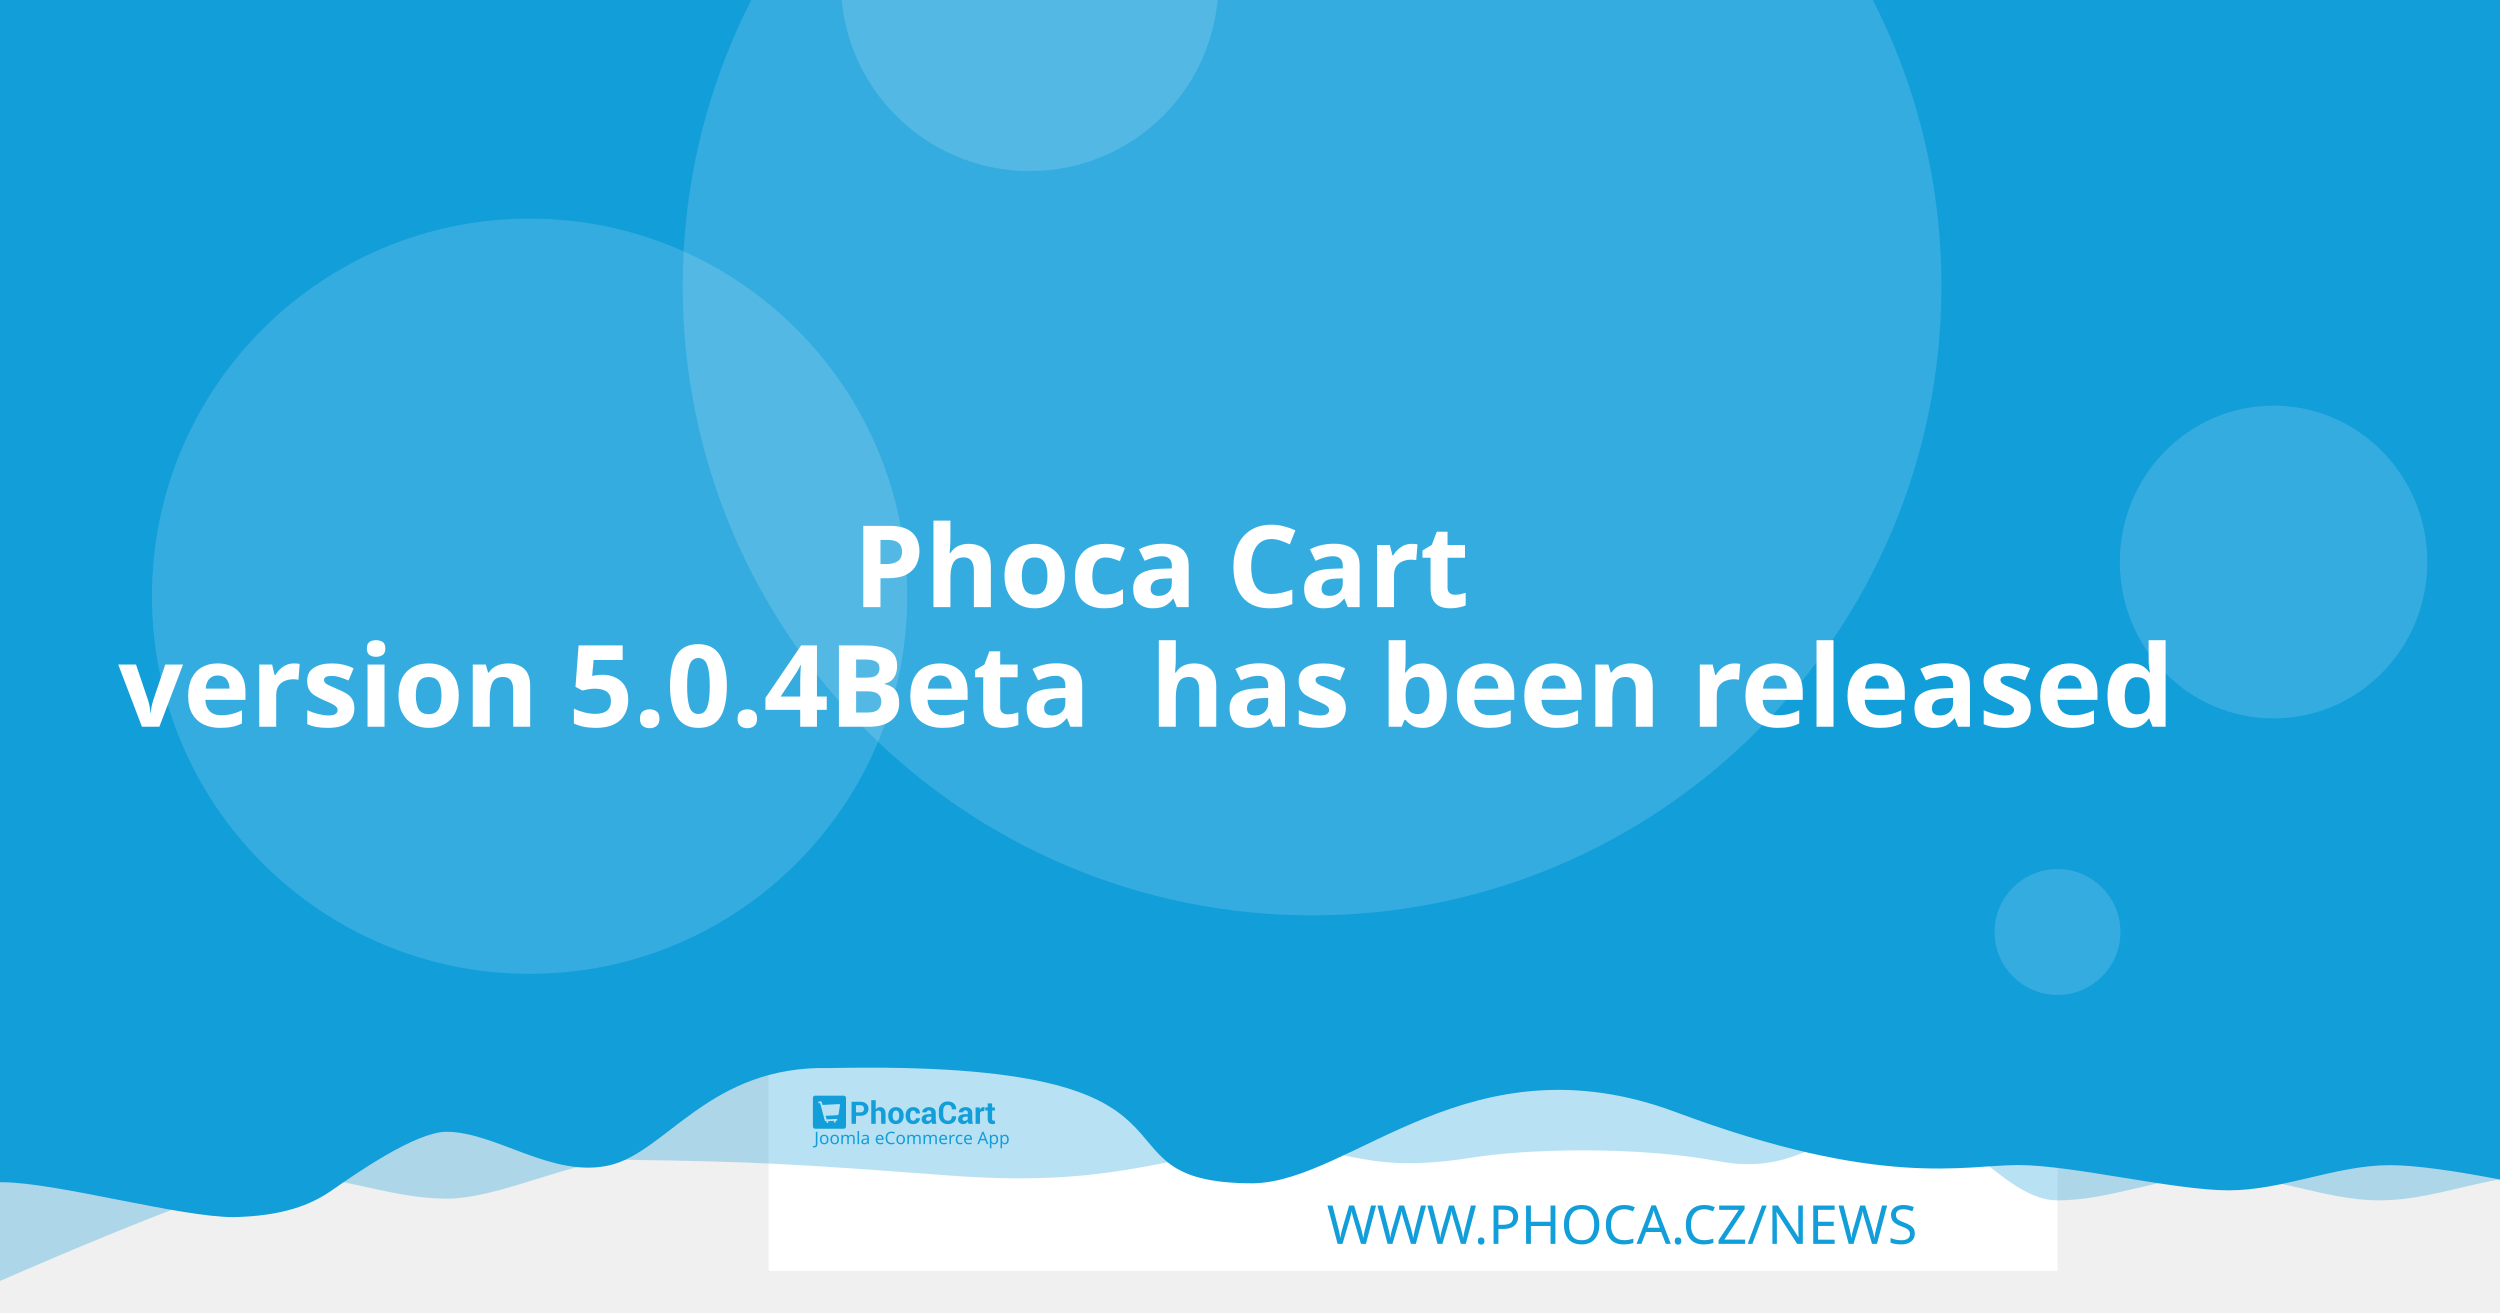
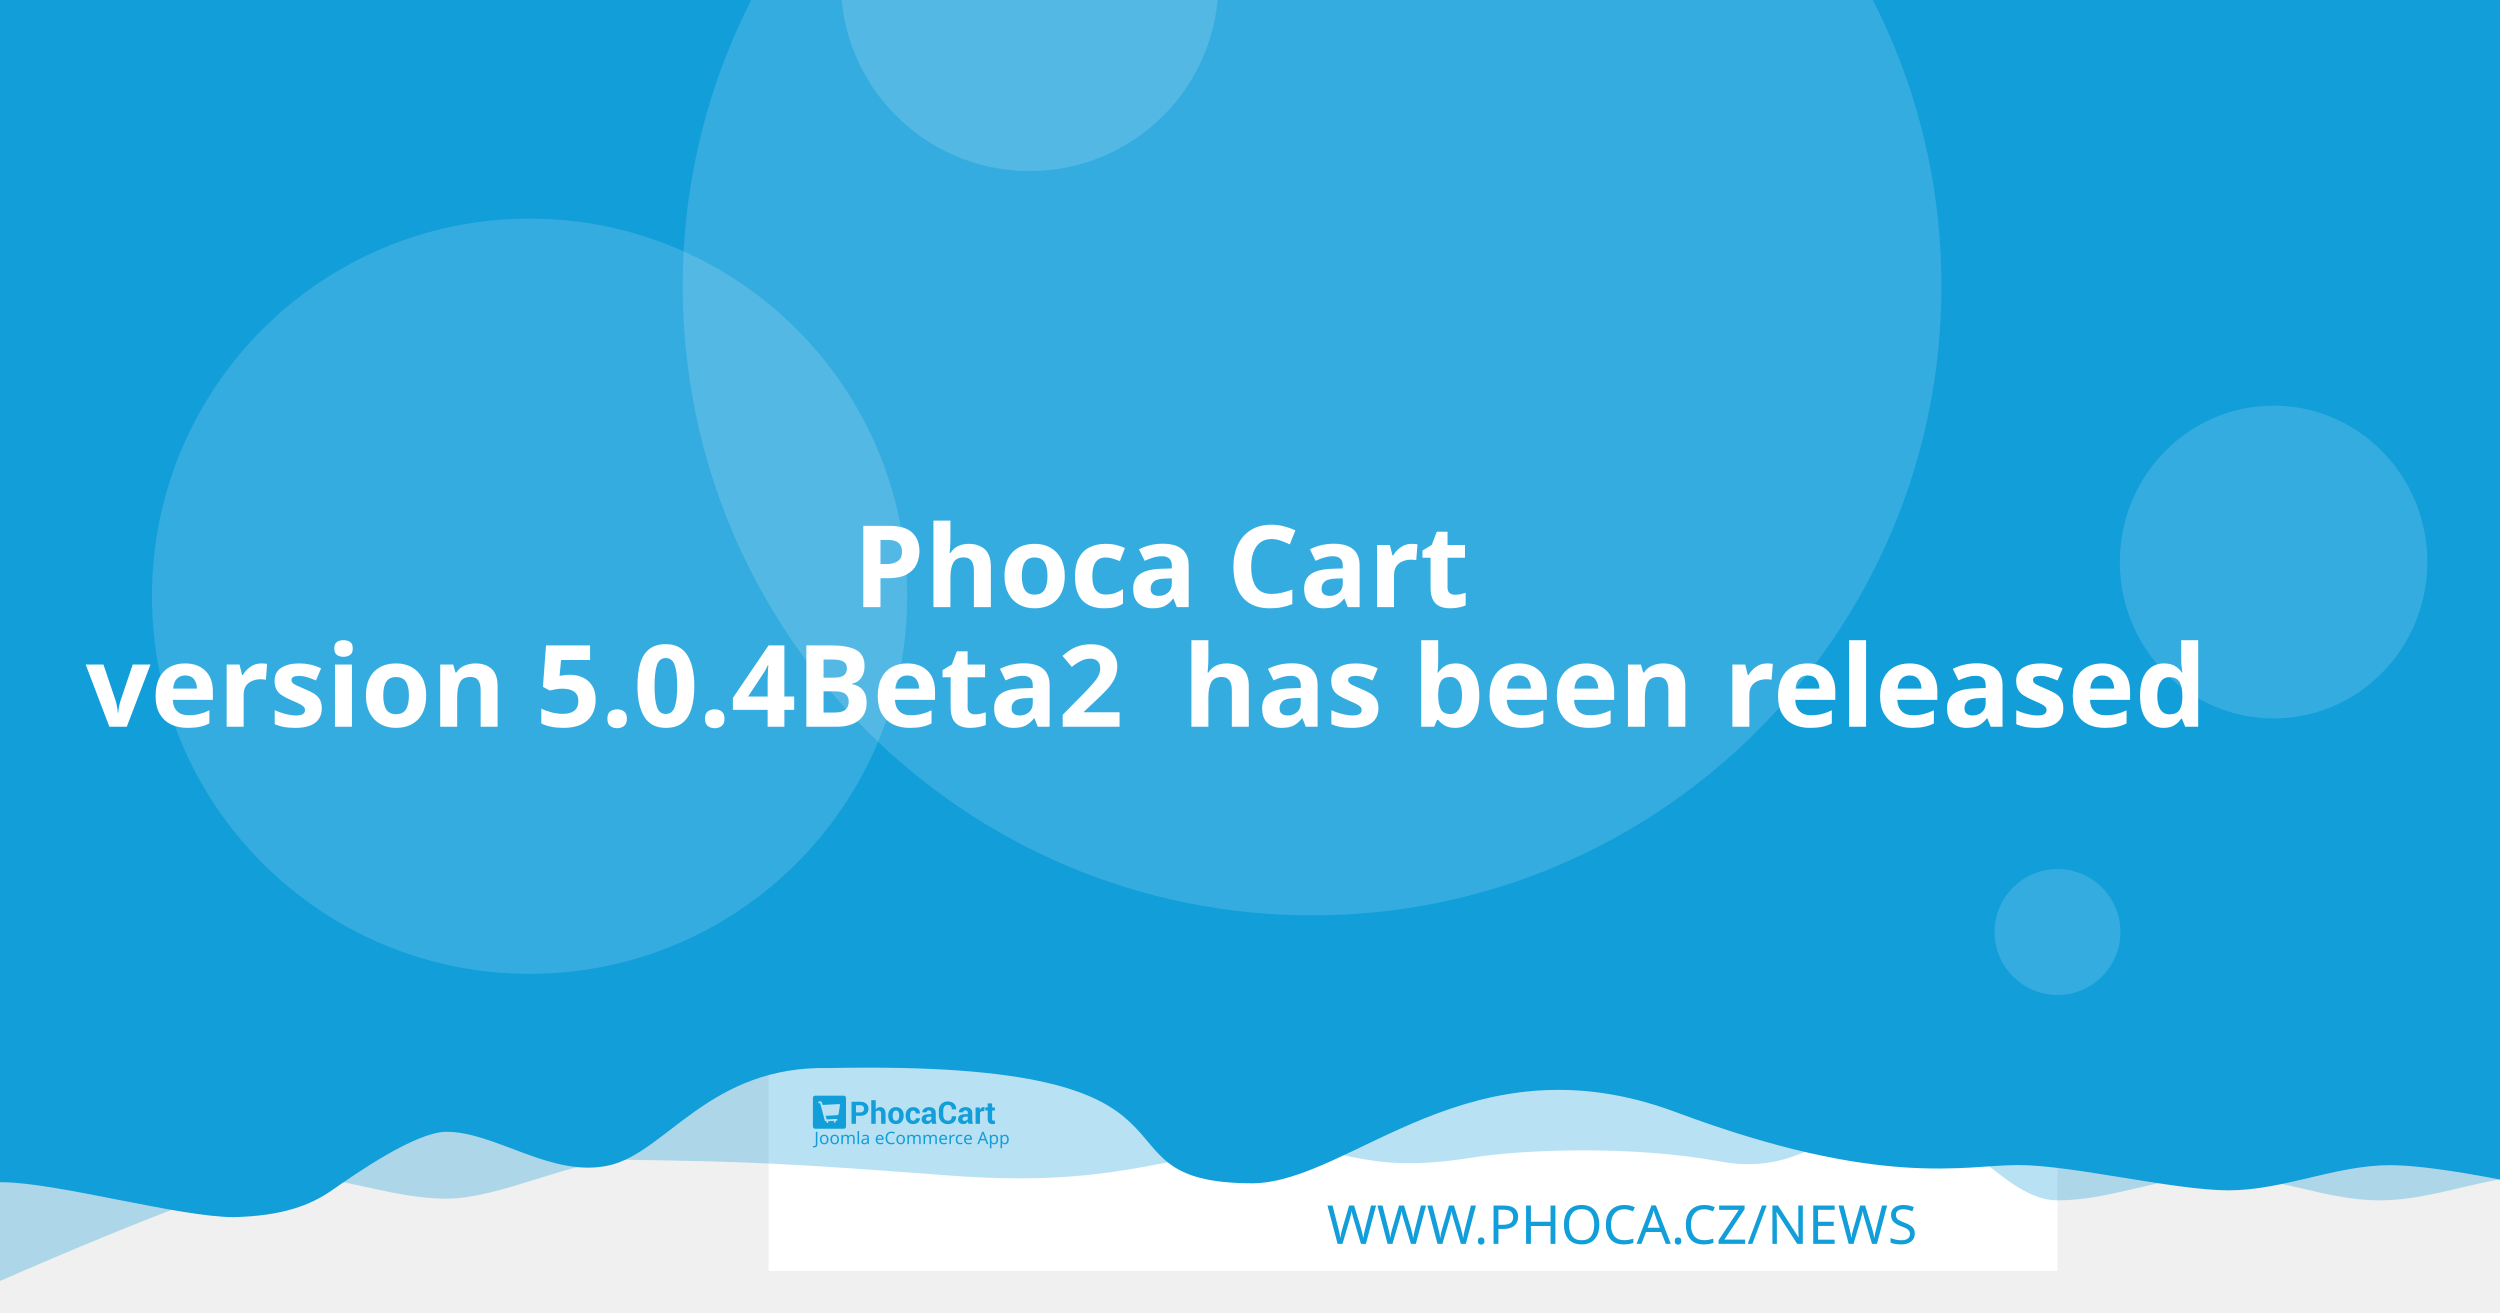
<svg xmlns="http://www.w3.org/2000/svg" width="1200" height="630" viewBox="0 0 1200 630" version="1.1" id="svg5">
  <defs id="defs2" />
  <g id="layer1">
    <path d="m 20.256,108.517 a 7.714,7.714 0 0 0 -7.714,7.714 v 97.981 a 7.714,7.714 0 0 0 7.714,7.714 h 97.976 a 7.714,7.714 0 0 0 7.714,-7.714 v -97.981 a 7.714,7.714 0 0 0 -7.714,-7.714 z m 19.435,19.56 c 0.714,-0.04 1.37,0.151 1.984,0.583 0.613,0.434 1.018,0.978 1.215,1.637 l 2.918,10.039 56.209,-2.948 c 1.002,-0.052 1.838,0.296 2.506,1.04 0.665,0.732 0.929,1.612 0.768,2.626 l -4.71,30.132 c -0.167,0.89 -0.688,1.809 -1.557,2.747 -0.869,0.95 -2.001,1.463 -3.38,1.537 l -39.707,2.079 3.671,12.389 33.562,-1.758 c 0.878,-0.049 1.633,0.215 2.28,0.783 0.632,0.583 0.971,1.312 1.019,2.19 0.046,0.878 -0.215,1.633 -0.783,2.28 -0.583,0.635 -1.312,0.974 -2.19,1.019 l -3.139,0.166 0.166,3.134 c 0.046,0.881 -0.215,1.638 -0.798,2.27 -0.571,0.647 -1.294,0.99 -2.174,1.034 -0.878,0.046 -1.635,-0.215 -2.27,-0.798 -0.647,-0.571 -0.984,-1.297 -1.03,-2.174 l -0.166,-3.134 -18.817,0.979 0.161,3.139 c 0.046,0.881 -0.212,1.638 -0.783,2.27 -0.583,0.647 -1.312,0.988 -2.19,1.034 -0.878,0.049 -1.633,-0.215 -2.28,-0.798 -0.635,-0.571 -0.974,-1.297 -1.019,-2.174 l -0.166,-3.139 -1.943,0.101 c -0.753,0.039 -1.441,-0.135 -2.079,-0.517 -0.623,-0.383 -1.068,-0.764 -1.341,-1.125 l -0.347,-0.613 -15.769,-59.624 -3.39,0.176 c -0.841,0.046 -1.586,-0.219 -2.245,-0.798 -0.659,-0.571 -1.009,-1.292 -1.055,-2.169 -0.046,-0.881 0.225,-1.635 0.824,-2.27 0.595,-0.647 1.308,-0.989 2.149,-1.034 z" style="fill:#ffffff;stroke-width:1.208;paint-order:stroke fill markers" id="path400" />
    <rect style="opacity:1;fill:#ffffff;stroke-width:6.042;stroke-linejoin:round;paint-order:stroke fill markers" id="rect723" width="618.676" height="618.676" x="368.924" y="-8.647" />
    <path id="rect4460" style="opacity:0.3;fill:#129ed9;fill-opacity:1;stroke-width:6.042;stroke-linejoin:round;paint-order:stroke fill markers" d="M 59.586,-3.814 H 1296.938 v 580.009 c 0,0 -51.556,-12.084 -77.334,-12.084 -25.778,0 -51.244,12.084 -77.335,12.084 -26.091,0 -51.556,-12.084 -77.334,-12.084 -25.778,0 -51.244,12.084 -77.335,12.084 -26.091,0 -50.615,-41.931 -76.393,-41.931 -25.778,0 -43.072,31.169 -85.504,23.256 -42.433,-7.913 -95.293,-5.729 -119.04,-1.869 -57.142,9.103 -59.508,-8.125 -105.573,-4.001 -46.065,4.124 -68.78,18.359 -145.373,12.602 -76.593,-5.757 -93.029,-6.595 -155.544,-7.578 -25.778,0 -59.826,18.693 -85.917,18.693 -26.091,0 -51.556,-11.254 -77.334,-11.254 -25.778,0 -172.338,66.428 -172.338,66.428 z" />
    <path id="rect4460-5" style="fill:#129ed9;fill-opacity:1;stroke-width:6.042;stroke-linejoin:round;paint-order:stroke fill markers" d="M -12.915,-8.647 H 1224.437 v 580.009 c 0,0 -51.556,-12.084 -77.334,-12.084 -25.778,0 -51.243,12.084 -77.334,12.084 -26.091,0 -75.228,-12.142 -101.006,-12.142 -25.778,0 -65.794,11.416 -164.408,-25.412 -98.613,-36.828 -155.373,33.433 -202.968,34.185 -85.545,-0.05 -3.558,-59.324 -203.248,-55.331 -57.687,-1.357 -78.127,40.433 -105.693,46.704 -27.566,6.271 -54.486,-16.105 -78.151,-16.105 -14.933,0 -44.462,20.77 -54.88,28.017 -10.418,7.247 -23.732,12.357 -47.124,12.95 -26.091,0 -85.565,-16.747 -111.343,-16.747 -25.778,0 -13.863,3.88 -13.863,3.88 z" />
    <circle style="opacity:0.15;fill:#ffffff;fill-opacity:1;stroke-width:6.042;stroke-linejoin:round;paint-order:stroke fill markers" id="path8376" cx="629.794" cy="137.279" r="302.088" />
    <text xml:space="preserve" style="font-style:normal;font-weight:normal;font-size:25.778px;line-height:1.25;font-family:sans-serif;fill:#129ed9;fill-opacity:1;stroke:none;stroke-width:1.208" x="953.817" y="597.071" id="text2910-3-7">
      <tspan id="tspan2908-6-5" x="953.817" y="597.071" style="font-style:normal;font-variant:normal;font-weight:300;font-stretch:normal;font-size:25.778px;font-family:Montserrat;-inkscape-font-specification:'Montserrat Light';text-align:end;text-anchor:end;fill:#129ed9;fill-opacity:1;stroke-width:1.208">WWW.PHOCA.CZ/NEWS</tspan>
    </text>
    <text xml:space="preserve" style="font-style:normal;font-variant:normal;font-weight:600;font-stretch:normal;font-size:54.666px;line-height:1.05;font-family:Rubik;-inkscape-font-specification:'Rubik Semi-Bold';fill:#ffffff;fill-opacity:1;stroke:none;stroke-width:1.577" x="600" y="234.034" id="text11252">
      <tspan x="600" y="234.034" id="tspan403" style="text-align:center;text-anchor:middle;stroke-width:1.577" />
      <tspan x="600" y="291.433" style="font-size:54.666px;text-align:center;text-anchor:middle;stroke-width:1.577" id="tspan444"> Phoca Cart</tspan>
-       <tspan x="600" y="348.833" id="tspan2906" style="font-size:54.666px;text-align:center;text-anchor:middle;stroke-width:1.577">version 5.0.4Beta
+       <tspan x="600" y="348.833" id="tspan2906" style="font-size:54.666px;text-align:center;text-anchor:middle;stroke-width:1.577">version 5.0.4Beta2
 has been released</tspan>
      <tspan x="600" y="406.232" id="tspan1994" style="font-size:54.666px;stroke-width:1.577" />
    </text>
    <circle style="opacity:0.15;fill:#ffffff;fill-opacity:1;stroke-width:6.042;stroke-linejoin:round;paint-order:stroke fill markers" id="path8376-9" cx="254.196" cy="286.191" r="181.253" />
    <circle style="opacity:0.15;fill:#ffffff;fill-opacity:1;stroke-width:6.042;stroke-linejoin:round;paint-order:stroke fill markers" id="path8376-6" cx="494.235" cy="-8.506" r="90.626" />
    <ellipse style="opacity:0.15;fill:#ffffff;fill-opacity:1;stroke-width:7.442;stroke-linejoin:round;paint-order:stroke fill markers" id="path8376-6-2" cx="1091.315" cy="269.776" rx="73.793" ry="75.059" />
    <g id="g8950" transform="matrix(0.360172,0,0,0.360172,498.6223,396.4642)" style="fill:#129ed9;fill-opacity:1;stroke-width:3.355">
      <g id="g895" transform="translate(-301.0409,359.4151)" style="fill:#129ed9;fill-opacity:1;stroke-width:3.355">
        <g transform="matrix(1.3333,0,0,-1.3333,-75.59,850.15)" fill="#ffffff" image-rendering="optimizeQuality" id="g280" style="clip-rule:evenodd;fill:#129ed9;fill-opacity:1;stroke-width:8.934;shape-rendering:geometricPrecision">
          <path d="m 99.728,617.49 v -7.994 h -4.423 v 22.031 h 8.784 c 2.532,0 4.527,-0.646 5.979,-1.937 1.452,-1.291 2.181,-2.99 2.181,-5.097 0,-2.107 -0.729,-3.801 -2.181,-5.082 -1.452,-1.281 -3.446,-1.921 -5.979,-1.921 z m 0,3.408 h 4.361 c 1.23,0 2.165,0.336 2.801,1.002 0.635,0.671 0.951,1.523 0.951,2.561 0,1.059 -0.315,1.932 -0.946,2.623 -0.63,0.687 -1.566,1.033 -2.806,1.033 H 99.728 Z" id="path262" style="fill:#129ed9;fill-opacity:1;stroke-width:3.355" />
          <path d="m 119.45,623.79 c 0.517,0.749 1.147,1.327 1.891,1.746 0.749,0.418 1.576,0.63 2.485,0.63 1.705,0 3.043,-0.568 4.02,-1.704 0.971,-1.131 1.457,-2.887 1.457,-5.252 v -9.714 h -4.418 v 9.76 c 0,1.276 -0.227,2.174 -0.677,2.706 -0.445,0.532 -1.116,0.795 -2.005,0.795 -0.605,0 -1.137,-0.108 -1.602,-0.325 -0.465,-0.217 -0.847,-0.522 -1.152,-0.919 v -12.017 h -4.418 v 23.611 h 4.418 z" id="path264" style="fill:#129ed9;fill-opacity:1;stroke-width:3.355" />
          <path d="m 131.96,617.83 c 0,2.438 0.682,4.436 2.046,5.996 1.359,1.554 3.25,2.334 5.663,2.334 2.418,0 4.315,-0.774 5.689,-2.329 1.375,-1.549 2.062,-3.553 2.062,-6.001 v -0.32 c 0,-2.458 -0.687,-4.462 -2.051,-6.011 -1.369,-1.544 -3.261,-2.319 -5.674,-2.319 -2.418,0 -4.315,0.775 -5.684,2.319 -1.364,1.549 -2.051,3.553 -2.051,6.011 z m 4.408,-0.31 c 0,-1.487 0.264,-2.68 0.785,-3.584 0.527,-0.899 1.375,-1.348 2.542,-1.348 1.142,0 1.979,0.454 2.506,1.358 0.532,0.904 0.796,2.097 0.796,3.574 v 0.315 c 0,1.446 -0.269,2.629 -0.801,3.542 -0.537,0.914 -1.38,1.374 -2.527,1.374 -1.142,0 -1.979,-0.46 -2.506,-1.379 -0.532,-0.919 -0.796,-2.102 -0.796,-3.537 z" id="path266" style="fill:#129ed9;fill-opacity:1;stroke-width:3.355" />
          <path d="m 157.01,612.59 c 0.79,0 1.421,0.227 1.891,0.682 0.475,0.454 0.713,1.064 0.713,1.828 h 4.015 l 0.041,-0.093 c 0.041,-1.653 -0.579,-3.037 -1.871,-4.152 -1.287,-1.116 -2.883,-1.673 -4.79,-1.673 -2.439,0 -4.325,0.769 -5.648,2.314 -1.318,1.544 -1.979,3.522 -1.979,5.944 v 0.449 c 0,2.412 0.656,4.395 1.974,5.944 1.317,1.554 3.198,2.329 5.638,2.329 2.02,0 3.648,-0.573 4.883,-1.725 1.235,-1.151 1.835,-2.664 1.793,-4.539 l -0.031,-0.088 h -4.026 c 0,0.842 -0.233,1.544 -0.698,2.107 -0.46,0.558 -1.101,0.837 -1.922,0.837 -1.168,0 -1.995,-0.454 -2.475,-1.358 -0.476,-0.904 -0.718,-2.071 -0.718,-3.496 v -0.454 c 0,-1.456 0.243,-2.628 0.718,-3.522 0.48,-0.888 1.312,-1.332 2.491,-1.332" id="path268" style="fill:#129ed9;fill-opacity:1;stroke-width:3.355" />
          <path d="m 175.8,609.49 c -0.165,0.372 -0.305,0.764 -0.419,1.183 -0.119,0.413 -0.202,0.837 -0.248,1.27 -0.455,-0.8 -1.054,-1.456 -1.798,-1.978 -0.739,-0.521 -1.628,-0.785 -2.656,-0.785 -1.715,0 -3.038,0.439 -3.963,1.322 -0.93,0.883 -1.395,2.086 -1.395,3.604 0,1.606 0.62,2.845 1.855,3.729 1.235,0.883 3.038,1.322 5.41,1.322 h 2.47 v 1.301 c 0,0.785 -0.207,1.394 -0.62,1.828 -0.413,0.434 -1.023,0.651 -1.834,0.651 -0.713,0 -1.266,-0.175 -1.653,-0.522 -0.393,-0.346 -0.584,-0.826 -0.584,-1.446 l -4.268,0.016 -0.016,0.093 c -0.072,1.379 0.527,2.572 1.798,3.579 1.271,1.002 2.946,1.503 5.013,1.503 1.958,0 3.545,-0.496 4.769,-1.492 1.22,-0.992 1.829,-2.406 1.829,-4.24 v -6.76 c 0,-0.769 0.062,-1.492 0.176,-2.164 0.119,-0.676 0.299,-1.348 0.553,-2.014 z m -4.046,2.943 c 0.78,0 1.468,0.191 2.077,0.574 0.605,0.382 1.013,0.826 1.225,1.332 v 2.308 h -2.47 c -0.935,0 -1.648,-0.232 -2.134,-0.702 -0.481,-0.47 -0.724,-1.033 -0.724,-1.699 0,-0.542 0.181,-0.981 0.542,-1.312 0.367,-0.336 0.858,-0.501 1.483,-0.501" id="path270" style="fill:#129ed9;fill-opacity:1;stroke-width:3.355" />
          <path d="m 199.84,617.01 0.031,-0.088 c 0.041,-2.37 -0.682,-4.25 -2.17,-5.645 -1.488,-1.394 -3.555,-2.091 -6.201,-2.091 -2.656,0 -4.811,0.852 -6.464,2.556 -1.653,1.704 -2.486,3.894 -2.486,6.579 v 4.369 c 0,2.67 0.812,4.86 2.424,6.574 1.617,1.715 3.715,2.572 6.299,2.572 2.723,0 4.852,-0.697 6.386,-2.097 1.535,-1.399 2.284,-3.305 2.243,-5.717 l -0.031,-0.088 h -4.299 c 0,1.451 -0.346,2.561 -1.044,3.336 -0.698,0.769 -1.783,1.157 -3.255,1.157 -1.323,0 -2.372,-0.537 -3.147,-1.606 -0.78,-1.074 -1.168,-2.438 -1.168,-4.1 v -4.39 c 0,-1.683 0.408,-3.057 1.225,-4.131 0.822,-1.069 1.922,-1.606 3.317,-1.606 1.38,0 2.403,0.372 3.064,1.11 0.661,0.744 0.992,1.844 0.992,3.305 z" id="path272" style="fill:#129ed9;fill-opacity:1;stroke-width:3.355" />
          <path d="m 212.27,609.49 c -0.165,0.372 -0.305,0.764 -0.419,1.183 -0.119,0.413 -0.202,0.837 -0.248,1.27 -0.455,-0.8 -1.054,-1.456 -1.798,-1.978 -0.739,-0.521 -1.628,-0.785 -2.656,-0.785 -1.716,0 -3.038,0.439 -3.963,1.322 -0.93,0.883 -1.395,2.086 -1.395,3.604 0,1.606 0.62,2.845 1.855,3.729 1.235,0.883 3.039,1.322 5.41,1.322 h 2.47 v 1.301 c 0,0.785 -0.207,1.394 -0.62,1.828 -0.413,0.434 -1.023,0.651 -1.834,0.651 -0.713,0 -1.266,-0.175 -1.654,-0.522 -0.393,-0.346 -0.584,-0.826 -0.584,-1.446 l -4.268,0.016 -0.016,0.093 c -0.072,1.379 0.527,2.572 1.798,3.579 1.271,1.002 2.945,1.503 5.013,1.503 1.958,0 3.545,-0.496 4.769,-1.492 1.22,-0.992 1.829,-2.406 1.829,-4.24 v -6.76 c 0,-0.769 0.062,-1.492 0.176,-2.164 0.119,-0.676 0.3,-1.348 0.553,-2.014 z m -4.046,2.943 c 0.78,0 1.468,0.191 2.077,0.574 0.605,0.382 1.013,0.826 1.224,1.332 v 2.308 h -2.47 c -0.935,0 -1.649,-0.232 -2.134,-0.702 -0.481,-0.47 -0.723,-1.033 -0.723,-1.699 0,-0.542 0.181,-0.981 0.542,-1.312 0.367,-0.336 0.858,-0.501 1.483,-0.501" id="path274" style="fill:#129ed9;fill-opacity:1;stroke-width:3.355" />
          <path d="m 227.92,622.06 -1.617,0.046 c -0.656,0 -1.199,-0.134 -1.623,-0.408 -0.423,-0.274 -0.744,-0.656 -0.966,-1.152 v -11.052 h -4.408 v 16.36 h 4.103 l 0.196,-2.422 c 0.382,0.857 0.883,1.528 1.494,2.009 0.61,0.48 1.312,0.723 2.108,0.723 0.223,0 0.429,-0.015 0.615,-0.052 0.186,-0.036 0.377,-0.077 0.568,-0.129 z" id="path276" style="fill:#129ed9;fill-opacity:1;stroke-width:3.355" />
          <path d="m 235.83,629.86 v -4.007 h 2.754 v -3.099 H 235.83 v -8.33 c 0,-0.635 0.129,-1.09 0.393,-1.363 0.263,-0.274 0.615,-0.408 1.059,-0.408 0.232,0 0.434,0.01 0.599,0.036 0.166,0.026 0.362,0.072 0.579,0.129 l 0.383,-3.181 c -0.445,-0.155 -0.878,-0.268 -1.302,-0.341 -0.424,-0.078 -0.884,-0.114 -1.38,-0.114 -1.524,0 -2.697,0.418 -3.519,1.255 -0.822,0.837 -1.235,2.159 -1.235,3.977 v 8.34 h -2.392 v 3.099 h 2.392 v 4.007 z" id="path278" style="fill:#129ed9;fill-opacity:1;stroke-width:3.355" />
        </g>
        <g fill="#ffffff" fill-rule="evenodd" image-rendering="optimizeQuality" stroke-width="1.934" aria-label="Joomla eCommerce App" id="g318" style="clip-rule:evenodd;fill:#129ed9;fill-opacity:1;shape-rendering:geometricPrecision">
          <path d="M 1.704,69 Q 1.151,69 0.736,68.908 0.321,68.839 -0.002,68.7 v -1.752 q 0.369,0.092 0.784,0.161 0.415,0.069 0.876,0.069 0.576,0 1.083,-0.231 0.53,-0.231 0.853,-0.807 0.323,-0.576 0.323,-1.614 v -16.368 h 2.075 v 16.206 q 0,2.374 -1.176,3.504 -1.176,1.13 -3.112,1.13 z" id="path282" style="fill:#129ed9;fill-opacity:1;stroke-width:1.934" />
          <path d="m 20.792,58.419 q 0,3.066 -1.568,4.749 -1.545,1.683 -4.196,1.683 -1.637,0 -2.928,-0.738 -1.268,-0.761 -2.006,-2.19 -0.738,-1.452 -0.738,-3.504 0,-3.066 1.545,-4.726 1.545,-1.66 4.196,-1.66 1.683,0 2.951,0.761 1.291,0.738 2.006,2.167 0.738,1.406 0.738,3.458 z m -9.336,0 q 0,2.19 0.853,3.481 0.876,1.268 2.766,1.268 1.867,0 2.743,-1.268 0.876,-1.291 0.876,-3.481 0,-2.19 -0.876,-3.435 -0.876,-1.245 -2.766,-1.245 -1.89,0 -2.743,1.245 -0.853,1.245 -0.853,3.435 z" id="path284" style="fill:#129ed9;fill-opacity:1;stroke-width:1.934" />
          <path d="m 34.739,58.419 q 0,3.066 -1.568,4.749 -1.545,1.683 -4.196,1.683 -1.637,0 -2.928,-0.738 -1.268,-0.761 -2.006,-2.19 -0.738,-1.452 -0.738,-3.504 0,-3.066 1.545,-4.726 1.545,-1.66 4.196,-1.66 1.683,0 2.951,0.761 1.291,0.738 2.006,2.167 0.738,1.406 0.738,3.458 z m -9.336,0 q 0,2.19 0.853,3.481 0.876,1.268 2.766,1.268 1.867,0 2.743,-1.268 0.876,-1.291 0.876,-3.481 0,-2.19 -0.876,-3.435 -0.876,-1.245 -2.766,-1.245 -1.89,0 -2.743,1.245 -0.853,1.245 -0.853,3.435 z" id="path286" style="fill:#129ed9;fill-opacity:1;stroke-width:1.934" />
          <path d="m 51.499,52.033 q 2.098,0 3.135,1.083 1.037,1.06 1.037,3.458 V 64.62 H 53.666 v -7.953 q 0,-2.928 -2.513,-2.928 -1.798,0 -2.582,1.037 -0.761,1.037 -0.761,3.02 V 64.62 h -2.006 v -7.953 q 0,-2.928 -2.536,-2.928 -1.867,0 -2.582,1.153 -0.715,1.153 -0.715,3.32 v 6.409 h -2.029 v -12.356 h 1.637 l 0.3,1.683 h 0.115 q 0.576,-0.968 1.545,-1.429 0.991,-0.484 2.098,-0.484 2.905,0 3.781,2.075 h 0.115 q 0.622,-1.06 1.683,-1.568 1.083,-0.507 2.282,-0.507 z" id="path288" style="fill:#129ed9;fill-opacity:1;stroke-width:1.934" />
          <path d="M 61.527,64.62 H 59.498 V 47.1 h 2.029 z" id="path290" style="fill:#129ed9;fill-opacity:1;stroke-width:1.934" />
          <path d="m 70.126,52.056 q 2.259,0 3.343,0.991 1.083,0.991 1.083,3.158 v 8.414 h -1.475 l -0.392,-1.752 h -0.092 q -0.807,1.014 -1.706,1.498 -0.876,0.484 -2.444,0.484 -1.683,0 -2.789,-0.876 -1.107,-0.899 -1.107,-2.789 0,-1.844 1.452,-2.836 1.452,-1.014 4.472,-1.107 l 2.098,-0.069 v -0.738 q 0,-1.545 -0.669,-2.144 -0.669,-0.599 -1.89,-0.599 -0.968,0 -1.844,0.3 -0.876,0.277 -1.637,0.645 l -0.622,-1.522 q 0.807,-0.438 1.913,-0.738 1.107,-0.323 2.305,-0.323 z m 0.599,6.593 q -2.305,0.092 -3.204,0.738 -0.876,0.645 -0.876,1.821 0,1.037 0.622,1.522 0.645,0.484 1.637,0.484 1.568,0 2.605,-0.853 1.037,-0.876 1.037,-2.674 v -1.107 z" id="path292" style="fill:#129ed9;fill-opacity:1;stroke-width:1.934" />
          <path d="m 89.144,52.033 q 1.591,0 2.72,0.692 1.153,0.692 1.752,1.96 0.622,1.245 0.622,2.928 v 1.222 h -8.46 q 0.046,2.098 1.06,3.204 1.037,1.083 2.882,1.083 1.176,0 2.075,-0.207 0.922,-0.231 1.89,-0.645 v 1.775 q -0.945,0.415 -1.867,0.599 -0.922,0.207 -2.19,0.207 -1.752,0 -3.112,-0.715 -1.337,-0.715 -2.098,-2.121 -0.738,-1.429 -0.738,-3.481 0,-2.029 0.669,-3.481 0.692,-1.452 1.913,-2.236 1.245,-0.784 2.882,-0.784 z m -0.023,1.66 q -1.452,0 -2.305,0.945 -0.83,0.922 -0.991,2.582 h 6.293 q -0.023,-1.568 -0.738,-2.536 -0.715,-0.991 -2.259,-0.991 z" id="path294" style="fill:#129ed9;fill-opacity:1;stroke-width:1.934" />
          <path d="m 104.71,49.751 q -2.651,0 -4.173,1.775 -1.522,1.775 -1.522,4.864 0,3.066 1.406,4.864 1.429,1.775 4.265,1.775 1.083,0 2.052,-0.184 0.968,-0.184 1.89,-0.461 v 1.798 q -0.922,0.346 -1.913,0.507 -0.968,0.161 -2.328,0.161 -2.513,0 -4.196,-1.037 -1.683,-1.037 -2.536,-2.951 -0.83,-1.913 -0.83,-4.495 0,-2.49 0.899,-4.38 0.922,-1.913 2.697,-2.974 1.775,-1.083 4.311,-1.083 2.605,0 4.541,0.968 l -0.83,1.752 q -0.761,-0.346 -1.706,-0.622 -0.922,-0.277 -2.029,-0.277 z" id="path296" style="fill:#129ed9;fill-opacity:1;stroke-width:1.934" />
          <path d="m 122.69,58.419 q 0,3.066 -1.568,4.749 -1.545,1.683 -4.196,1.683 -1.637,0 -2.928,-0.738 -1.268,-0.761 -2.006,-2.19 -0.738,-1.452 -0.738,-3.504 0,-3.066 1.545,-4.726 1.545,-1.66 4.196,-1.66 1.683,0 2.951,0.761 1.291,0.738 2.006,2.167 0.738,1.406 0.738,3.458 z m -9.336,0 q 0,2.19 0.853,3.481 0.876,1.268 2.766,1.268 1.867,0 2.743,-1.268 0.876,-1.291 0.876,-3.481 0,-2.19 -0.876,-3.435 -0.876,-1.245 -2.766,-1.245 -1.89,0 -2.743,1.245 -0.853,1.245 -0.853,3.435 z" id="path298" style="fill:#129ed9;fill-opacity:1;stroke-width:1.934" />
          <path d="m 139.45,52.033 q 2.098,0 3.135,1.083 1.037,1.06 1.037,3.458 V 64.62 h -2.006 v -7.953 q 0,-2.928 -2.513,-2.928 -1.798,0 -2.582,1.037 -0.761,1.037 -0.761,3.02 V 64.62 h -2.006 v -7.953 q 0,-2.928 -2.536,-2.928 -1.867,0 -2.582,1.153 -0.715,1.153 -0.715,3.32 v 6.409 h -2.029 v -12.356 h 1.637 l 0.3,1.683 h 0.115 q 0.576,-0.968 1.545,-1.429 0.991,-0.484 2.098,-0.484 2.905,0 3.781,2.075 h 0.115 q 0.622,-1.06 1.683,-1.568 1.083,-0.507 2.282,-0.507 z" id="path300" style="fill:#129ed9;fill-opacity:1;stroke-width:1.934" />
          <path d="m 161,52.033 q 2.098,0 3.135,1.083 1.037,1.06 1.037,3.458 V 64.62 h -2.006 v -7.953 q 0,-2.928 -2.513,-2.928 -1.798,0 -2.582,1.037 -0.761,1.037 -0.761,3.02 V 64.62 h -2.006 v -7.953 q 0,-2.928 -2.536,-2.928 -1.867,0 -2.582,1.153 -0.715,1.153 -0.715,3.32 v 6.409 h -2.029 v -12.356 h 1.637 l 0.3,1.683 h 0.115 q 0.576,-0.968 1.545,-1.429 0.991,-0.484 2.098,-0.484 2.905,0 3.781,2.075 h 0.115 q 0.622,-1.06 1.683,-1.568 1.083,-0.507 2.282,-0.507 z" id="path302" style="fill:#129ed9;fill-opacity:1;stroke-width:1.934" />
          <path d="m 173.77,52.033 q 1.591,0 2.72,0.692 1.153,0.692 1.752,1.96 0.622,1.245 0.622,2.928 v 1.222 h -8.46 q 0.046,2.098 1.06,3.204 1.037,1.083 2.882,1.083 1.176,0 2.075,-0.207 0.922,-0.231 1.89,-0.645 v 1.775 q -0.945,0.415 -1.867,0.599 -0.922,0.207 -2.19,0.207 -1.752,0 -3.112,-0.715 -1.337,-0.715 -2.098,-2.121 -0.738,-1.429 -0.738,-3.481 0,-2.029 0.669,-3.481 0.692,-1.452 1.913,-2.236 1.245,-0.784 2.882,-0.784 z m -0.023,1.66 q -1.452,0 -2.305,0.945 -0.83,0.922 -0.991,2.582 h 6.293 q -0.023,-1.568 -0.738,-2.536 -0.715,-0.991 -2.259,-0.991 z" id="path304" style="fill:#129ed9;fill-opacity:1;stroke-width:1.934" />
          <path d="m 187.76,52.033 q 0.346,0 0.738,0.046 0.415,0.023 0.715,0.092 l -0.254,1.867 q -0.3,-0.069 -0.669,-0.115 -0.346,-0.046 -0.669,-0.046 -0.945,0 -1.775,0.53 -0.83,0.507 -1.337,1.452 -0.484,0.922 -0.484,2.167 v 6.593 h -2.029 v -12.356 h 1.66 l 0.231,2.259 h 0.092 q 0.599,-1.014 1.545,-1.752 0.945,-0.738 2.236,-0.738 z" id="path306" style="fill:#129ed9;fill-opacity:1;stroke-width:1.934" />
          <path d="m 196.02,64.851 q -1.637,0 -2.928,-0.669 -1.268,-0.669 -2.006,-2.075 -0.715,-1.406 -0.715,-3.596 0,-2.282 0.761,-3.712 0.761,-1.429 2.052,-2.098 1.314,-0.669 2.974,-0.669 0.945,0 1.821,0.207 0.876,0.184 1.429,0.461 l -0.622,1.683 q -0.553,-0.207 -1.291,-0.392 -0.738,-0.184 -1.383,-0.184 -3.642,0 -3.642,4.68 0,2.236 0.876,3.435 0.899,1.176 2.651,1.176 1.014,0 1.775,-0.207 0.784,-0.207 1.429,-0.507 v 1.798 q -0.622,0.323 -1.383,0.484 -0.738,0.184 -1.798,0.184 z" id="path308" style="fill:#129ed9;fill-opacity:1;stroke-width:1.934" />
          <path d="m 206.9,52.033 q 1.591,0 2.72,0.692 1.153,0.692 1.752,1.96 0.622,1.245 0.622,2.928 v 1.222 h -8.46 q 0.046,2.098 1.06,3.204 1.037,1.083 2.882,1.083 1.176,0 2.075,-0.207 0.922,-0.231 1.89,-0.645 v 1.775 q -0.945,0.415 -1.867,0.599 -0.922,0.207 -2.19,0.207 -1.752,0 -3.112,-0.715 -1.337,-0.715 -2.098,-2.121 -0.738,-1.429 -0.738,-3.481 0,-2.029 0.669,-3.481 0.692,-1.452 1.913,-2.236 1.245,-0.784 2.882,-0.784 z m -0.023,1.66 q -1.452,0 -2.305,0.945 -0.83,0.922 -0.991,2.582 h 6.293 q -0.023,-1.568 -0.738,-2.536 -0.715,-0.991 -2.259,-0.991 z" id="path310" style="fill:#129ed9;fill-opacity:1;stroke-width:1.934" />
          <path d="m 231.73,64.62 -1.983,-5.095 h -6.524 l -1.96,5.095 h -2.098 l 6.432,-16.529 h 1.867 l 6.409,16.529 z m -4.449,-11.918 q -0.069,-0.184 -0.231,-0.669 -0.161,-0.484 -0.323,-0.991 -0.138,-0.53 -0.231,-0.807 -0.161,0.715 -0.369,1.406 -0.207,0.669 -0.346,1.06 l -1.867,4.979 h 5.21 z" id="path312" style="fill:#129ed9;fill-opacity:1;stroke-width:1.934" />
          <path d="m 241.73,52.033 q 2.282,0 3.665,1.591 1.406,1.591 1.406,4.795 0,3.158 -1.406,4.795 -1.383,1.637 -3.688,1.637 -1.429,0 -2.374,-0.53 -0.922,-0.553 -1.452,-1.268 h -0.138 q 0.046,0.392 0.092,0.991 0.046,0.599 0.046,1.037 v 5.072 h -2.029 v -17.889 h 1.66 l 0.277,1.683 h 0.092 q 0.553,-0.807 1.452,-1.36 0.899,-0.553 2.397,-0.553 z m -0.369,1.706 q -1.89,0 -2.674,1.06 -0.761,1.06 -0.807,3.227 v 0.392 q 0,2.282 0.738,3.527 0.761,1.222 2.789,1.222 1.13,0 1.844,-0.622 0.738,-0.622 1.083,-1.683 0.369,-1.083 0.369,-2.467 0,-2.121 -0.83,-3.389 -0.807,-1.268 -2.513,-1.268 z" id="path314" style="fill:#129ed9;fill-opacity:1;stroke-width:1.934" />
          <path d="m 255.91,52.033 q 2.282,0 3.665,1.591 1.406,1.591 1.406,4.795 0,3.158 -1.406,4.795 -1.383,1.637 -3.688,1.637 -1.429,0 -2.374,-0.53 -0.922,-0.553 -1.452,-1.268 h -0.138 q 0.046,0.392 0.092,0.991 0.046,0.599 0.046,1.037 v 5.072 h -2.029 v -17.889 h 1.66 l 0.277,1.683 h 0.092 q 0.553,-0.807 1.452,-1.36 0.899,-0.553 2.397,-0.553 z m -0.369,1.706 q -1.89,0 -2.674,1.06 -0.761,1.06 -0.807,3.227 v 0.392 q 0,2.282 0.738,3.527 0.761,1.222 2.789,1.222 1.13,0 1.844,-0.622 0.738,-0.622 1.083,-1.683 0.369,-1.083 0.369,-2.467 0,-2.121 -0.83,-3.389 -0.807,-1.268 -2.513,-1.268 z" id="path316" style="fill:#129ed9;fill-opacity:1;stroke-width:1.934" />
        </g>
        <path d="M 3,0 A 3,3 0 0 0 0,3 v 38.107 a 3,3 0 0 0 3,3 h 38.105 a 3,3 0 0 0 3,-3 V 3 a 3,3 0 0 0 -3,-3 z m 7.559,7.607 c 0.278,-0.015 0.533,0.059 0.771,0.227 0.239,0.169 0.396,0.38 0.473,0.637 l 1.135,3.904 21.861,-1.147 c 0.39,-0.02 0.715,0.115 0.975,0.404 0.259,0.285 0.361,0.627 0.299,1.022 l -1.832,11.719 c -0.065,0.346 -0.268,0.703 -0.605,1.068 -0.338,0.37 -0.778,0.569 -1.315,0.598 l -15.443,0.809 1.428,4.818 13.053,-0.684 c 0.341,-0.019 0.635,0.084 0.887,0.305 0.246,0.227 0.378,0.51 0.396,0.852 0.018,0.341 -0.084,0.635 -0.305,0.887 -0.227,0.247 -0.51,0.379 -0.852,0.396 l -1.221,0.064 0.064,1.219 c 0.018,0.343 -0.084,0.637 -0.311,0.883 -0.222,0.252 -0.503,0.385 -0.846,0.402 -0.341,0.018 -0.636,-0.084 -0.883,-0.311 -0.252,-0.222 -0.383,-0.504 -0.4,-0.846 l -0.064,-1.219 -7.318,0.381 0.062,1.221 c 0.018,0.343 -0.083,0.637 -0.305,0.883 -0.227,0.252 -0.51,0.384 -0.852,0.402 -0.341,0.019 -0.635,-0.084 -0.887,-0.311 -0.247,-0.222 -0.379,-0.504 -0.396,-0.846 l -0.064,-1.221 -0.756,0.039 c -0.293,0.015 -0.561,-0.052 -0.809,-0.201 -0.242,-0.149 -0.415,-0.297 -0.521,-0.438 l -0.135,-0.238 -6.133,-23.189 -1.318,0.068 C 8.066,10.184 7.776,10.082 7.52,9.856 7.263,9.634 7.127,9.354 7.11,9.012 7.092,8.67 7.197,8.377 7.43,8.13 7.661,7.878 7.939,7.745 8.266,7.727 Z" fill="#ffffff" style="fill:#129ed9;fill-opacity:1;stroke-width:8.934;paint-order:stroke fill markers" id="path334" />
      </g>
    </g>
    <circle style="opacity:0.15;fill:#ffffff;fill-opacity:1;stroke-width:6.042;stroke-linejoin:round;paint-order:stroke fill markers" id="path8376-6-2-1" cx="987.6" cy="447.37" r="30.209" />
  </g>
</svg>
